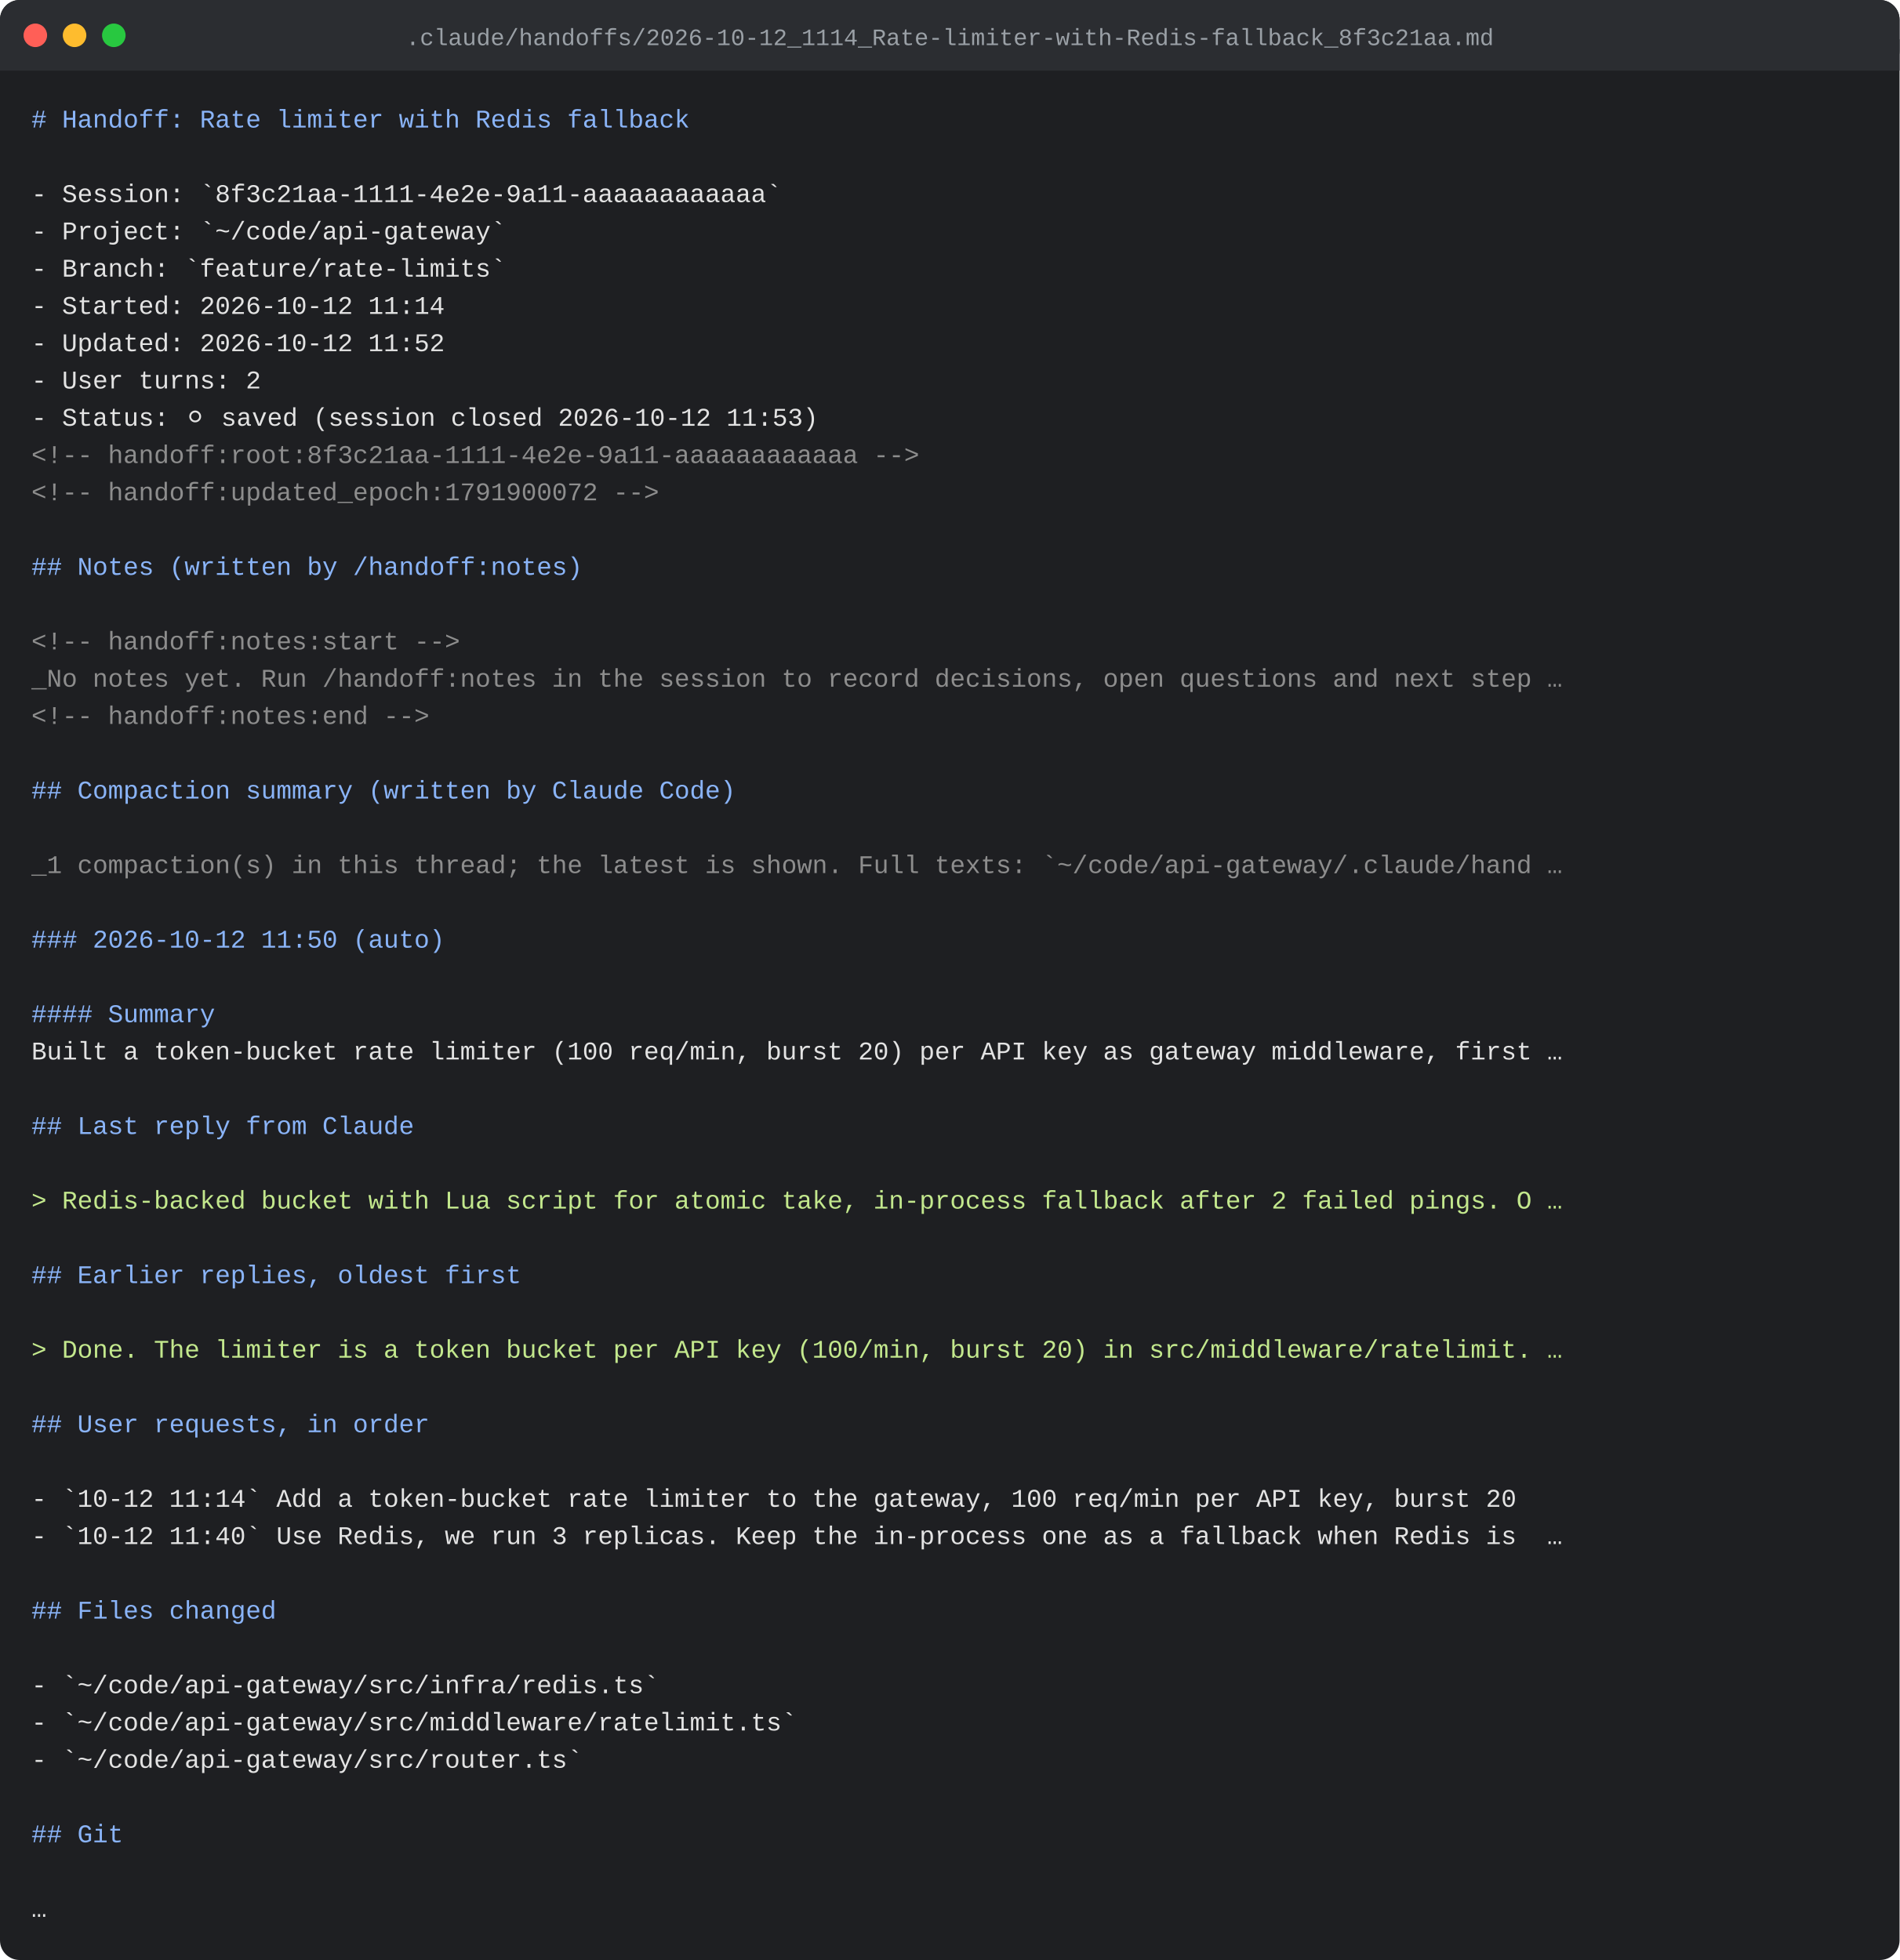
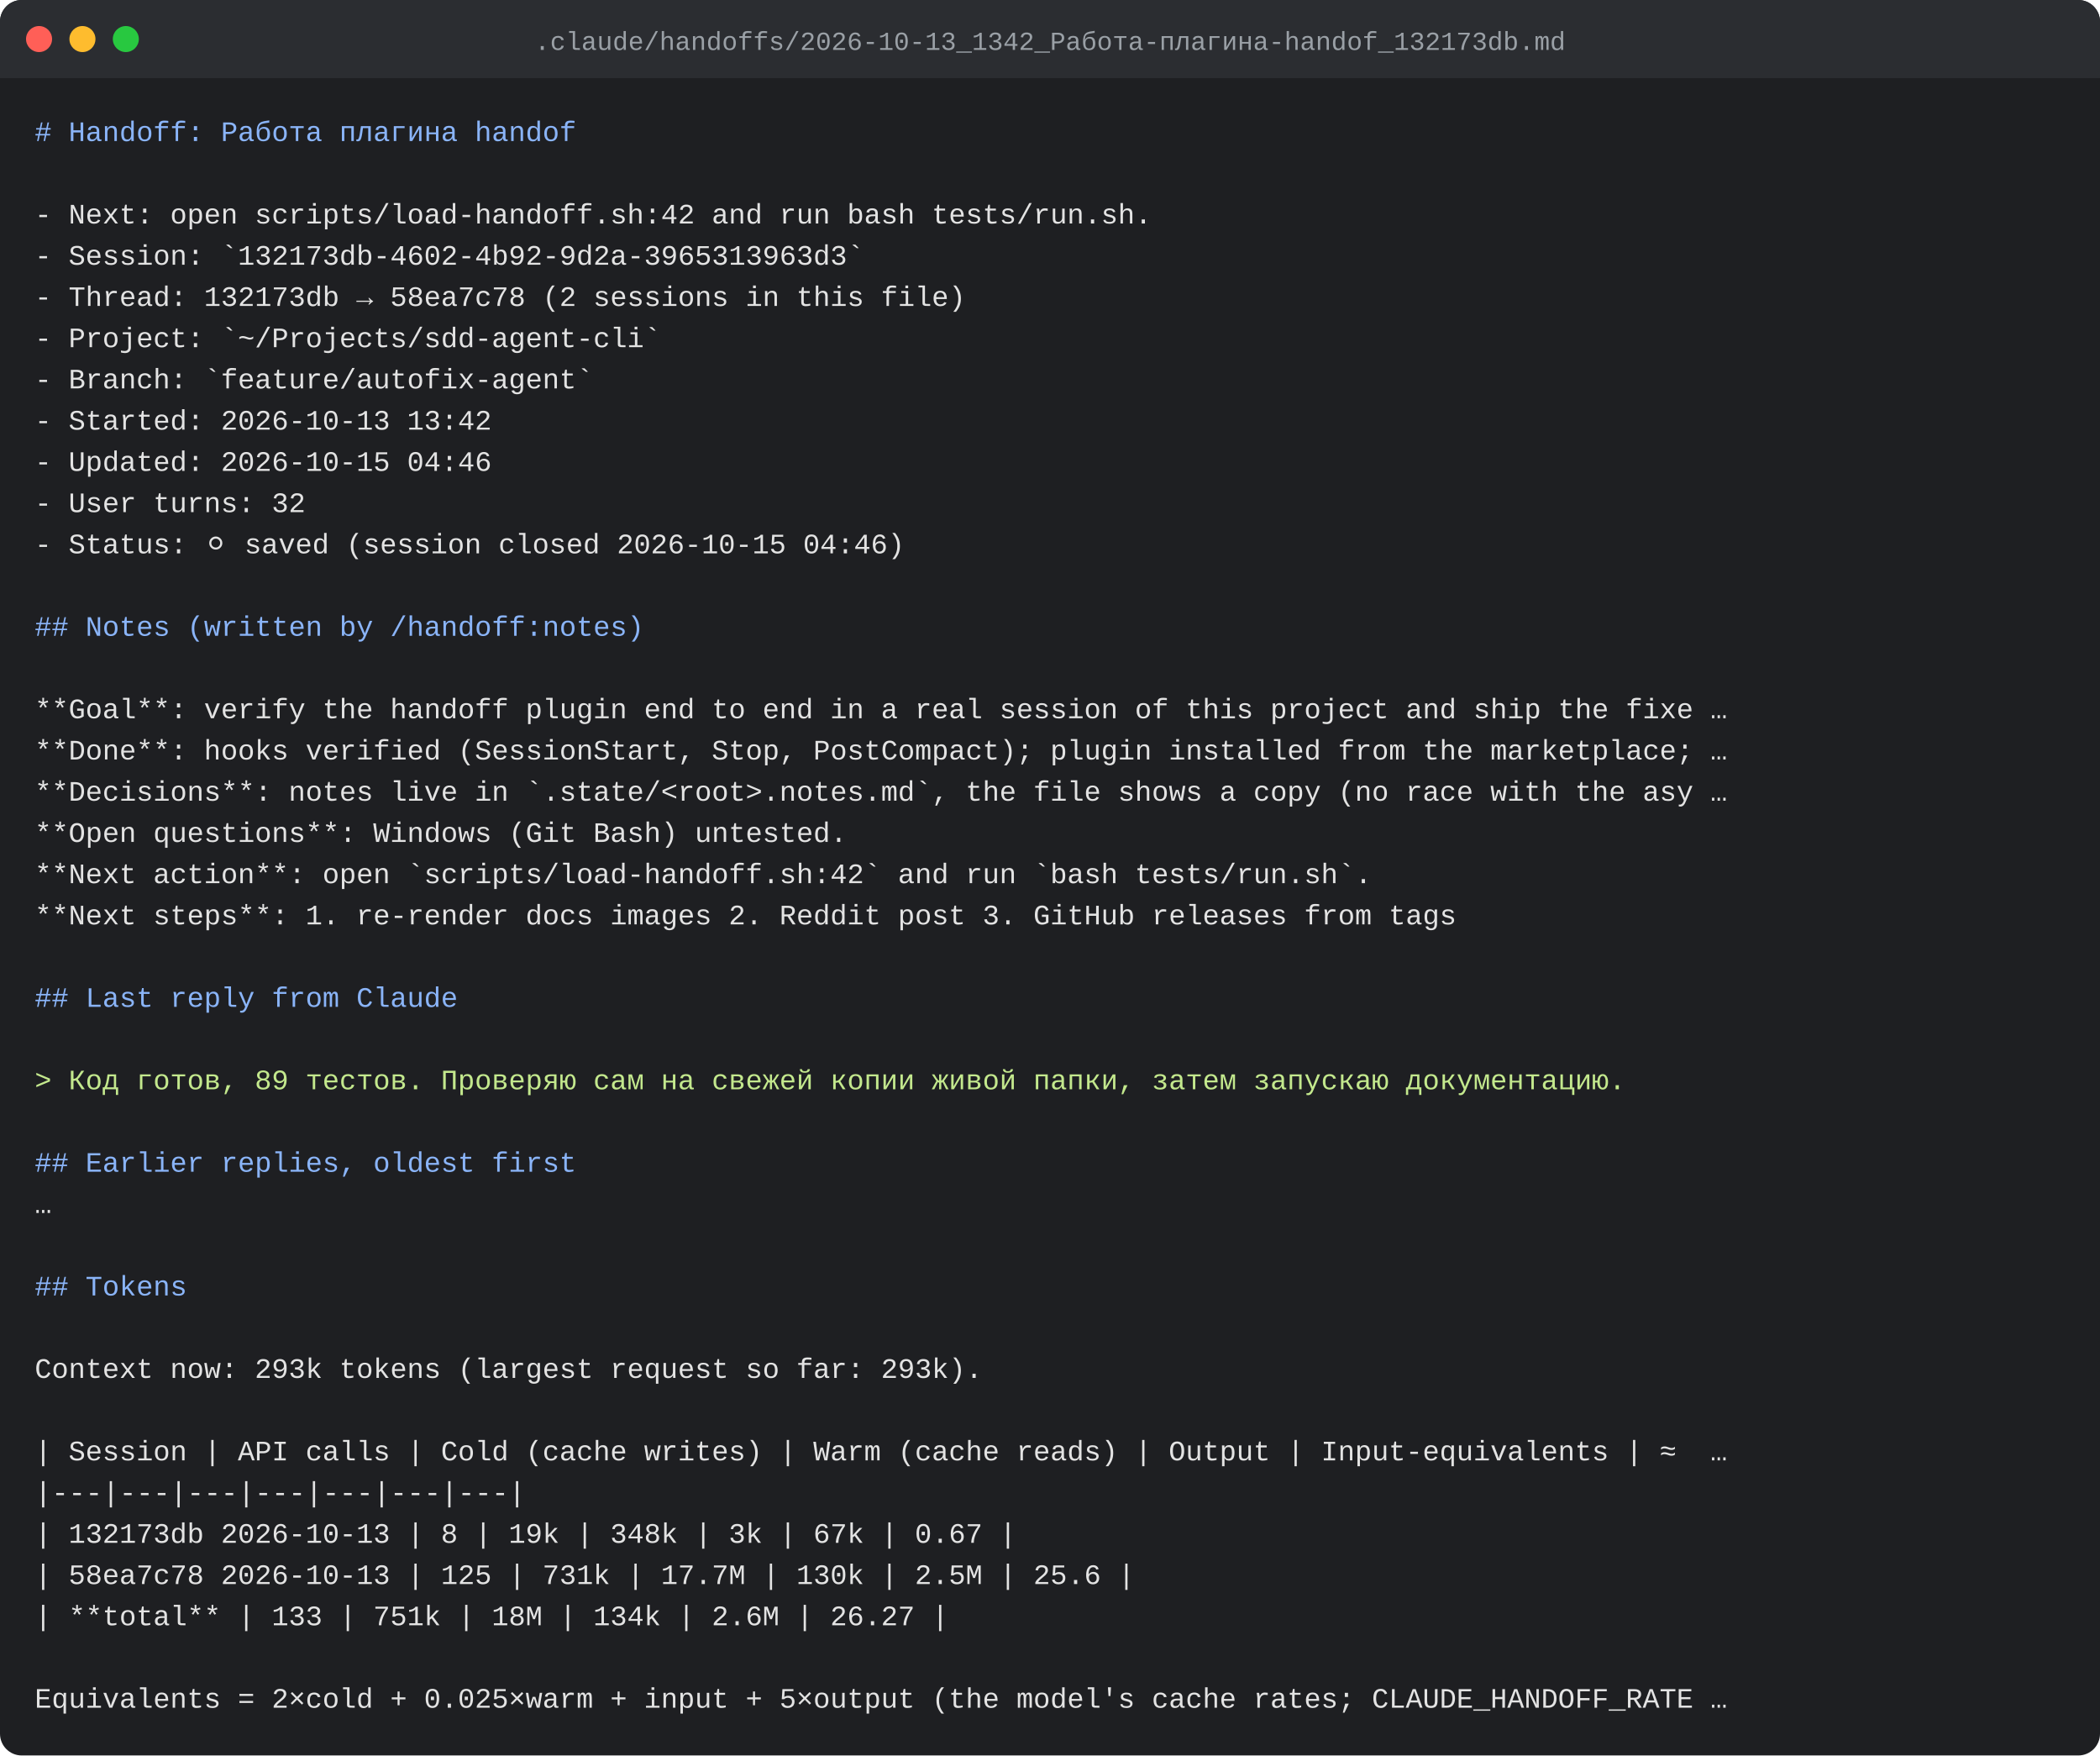
- <svg xmlns="http://www.w3.org/2000/svg" width="968" height="999" viewBox="0 0 968 999" font-family="SFMono-Regular, Menlo, Consolas, 'Liberation Mono', monospace" font-size="13">
-   <rect width="968" height="999" rx="10" fill="#1e1f22" />
+ <svg xmlns="http://www.w3.org/2000/svg" width="968" height="809" viewBox="0 0 968 809" font-family="SFMono-Regular, Menlo, Consolas, 'Liberation Mono', monospace" font-size="13">
+   <rect width="968" height="809" rx="10" fill="#1e1f22" />
  <rect width="968" height="36" rx="10" fill="#2b2d31" />
  <rect y="20" width="968" height="16" fill="#2b2d31" />
  <circle cx="18" cy="18" r="6" fill="#ff5f57" />
  <circle cx="38" cy="18" r="6" fill="#febc2e" />
  <circle cx="58" cy="18" r="6" fill="#28c840" />
-   <text x="484.0" y="23" text-anchor="middle" fill="#9aa0a6" font-size="12">.claude/handoffs/2026-10-12_1114_Rate-limiter-with-Redis-fallback_8f3c21aa.md</text>
-   <text x="16" y="65" fill="#8ab4f8" xml:space="preserve"># Handoff: Rate limiter with Redis fallback</text>
+   <text x="484.0" y="23" text-anchor="middle" fill="#9aa0a6" font-size="12">.claude/handoffs/2026-10-13_1342_Работа-плагина-handof_132173db.md</text>
+   <text x="16" y="65" fill="#8ab4f8" xml:space="preserve"># Handoff: Работа плагина handof</text>
  <text x="16" y="84" fill="#e3e3e3" xml:space="preserve" />
-   <text x="16" y="103" fill="#e3e3e3" xml:space="preserve">- Session: `8f3c21aa-1111-4e2e-9a11-aaaaaaaaaaaa`</text>
-   <text x="16" y="122" fill="#e3e3e3" xml:space="preserve">- Project: `~/code/api-gateway`</text>
-   <text x="16" y="141" fill="#e3e3e3" xml:space="preserve">- Branch: `feature/rate-limits`</text>
-   <text x="16" y="160" fill="#e3e3e3" xml:space="preserve">- Started: 2026-10-12 11:14</text>
-   <text x="16" y="179" fill="#e3e3e3" xml:space="preserve">- Updated: 2026-10-12 11:52</text>
-   <text x="16" y="198" fill="#e3e3e3" xml:space="preserve">- User turns: 2</text>
-   <text x="16" y="217" fill="#e3e3e3" xml:space="preserve">- Status: ⚪ saved (session closed 2026-10-12 11:53)</text>
-   <text x="16" y="236" fill="#8d8d8d" xml:space="preserve">&lt;!-- handoff:root:8f3c21aa-1111-4e2e-9a11-aaaaaaaaaaaa --&gt;</text>
-   <text x="16" y="255" fill="#8d8d8d" xml:space="preserve">&lt;!-- handoff:updated_epoch:1791900072 --&gt;</text>
+   <text x="16" y="103" fill="#e3e3e3" xml:space="preserve">- Next: open scripts/load-handoff.sh:42 and run bash tests/run.sh.</text>
+   <text x="16" y="122" fill="#e3e3e3" xml:space="preserve">- Session: `132173db-4602-4b92-9d2a-3965313963d3`</text>
+   <text x="16" y="141" fill="#e3e3e3" xml:space="preserve">- Thread: 132173db → 58ea7c78 (2 sessions in this file)</text>
+   <text x="16" y="160" fill="#e3e3e3" xml:space="preserve">- Project: `~/Projects/sdd-agent-cli`</text>
+   <text x="16" y="179" fill="#e3e3e3" xml:space="preserve">- Branch: `feature/autofix-agent`</text>
+   <text x="16" y="198" fill="#e3e3e3" xml:space="preserve">- Started: 2026-10-13 13:42</text>
+   <text x="16" y="217" fill="#e3e3e3" xml:space="preserve">- Updated: 2026-10-15 04:46</text>
+   <text x="16" y="236" fill="#e3e3e3" xml:space="preserve">- User turns: 32</text>
+   <text x="16" y="255" fill="#e3e3e3" xml:space="preserve">- Status: ⚪ saved (session closed 2026-10-15 04:46)</text>
  <text x="16" y="274" fill="#e3e3e3" xml:space="preserve" />
  <text x="16" y="293" fill="#8ab4f8" xml:space="preserve">## Notes (written by /handoff:notes)</text>
  <text x="16" y="312" fill="#e3e3e3" xml:space="preserve" />
-   <text x="16" y="331" fill="#8d8d8d" xml:space="preserve">&lt;!-- handoff:notes:start --&gt;</text>
-   <text x="16" y="350" fill="#8d8d8d" xml:space="preserve">_No notes yet. Run /handoff:notes in the session to record decisions, open questions and next step …</text>
-   <text x="16" y="369" fill="#8d8d8d" xml:space="preserve">&lt;!-- handoff:notes:end --&gt;</text>
-   <text x="16" y="388" fill="#e3e3e3" xml:space="preserve" />
-   <text x="16" y="407" fill="#8ab4f8" xml:space="preserve">## Compaction summary (written by Claude Code)</text>
-   <text x="16" y="426" fill="#e3e3e3" xml:space="preserve" />
-   <text x="16" y="445" fill="#8d8d8d" xml:space="preserve">_1 compaction(s) in this thread; the latest is shown. Full texts: `~/code/api-gateway/.claude/hand …</text>
-   <text x="16" y="464" fill="#e3e3e3" xml:space="preserve" />
-   <text x="16" y="483" fill="#8ab4f8" xml:space="preserve">### 2026-10-12 11:50 (auto)</text>
-   <text x="16" y="502" fill="#e3e3e3" xml:space="preserve" />
-   <text x="16" y="521" fill="#8ab4f8" xml:space="preserve">#### Summary</text>
-   <text x="16" y="540" fill="#e3e3e3" xml:space="preserve">Built a token-bucket rate limiter (100 req/min, burst 20) per API key as gateway middleware, first …</text>
-   <text x="16" y="559" fill="#e3e3e3" xml:space="preserve" />
-   <text x="16" y="578" fill="#8ab4f8" xml:space="preserve">## Last reply from Claude</text>
-   <text x="16" y="597" fill="#e3e3e3" xml:space="preserve" />
-   <text x="16" y="616" fill="#c3e88d" xml:space="preserve">&gt; Redis-backed bucket with Lua script for atomic take, in-process fallback after 2 failed pings. O …</text>
-   <text x="16" y="635" fill="#e3e3e3" xml:space="preserve" />
-   <text x="16" y="654" fill="#8ab4f8" xml:space="preserve">## Earlier replies, oldest first</text>
-   <text x="16" y="673" fill="#e3e3e3" xml:space="preserve" />
-   <text x="16" y="692" fill="#c3e88d" xml:space="preserve">&gt; Done. The limiter is a token bucket per API key (100/min, burst 20) in src/middleware/ratelimit. …</text>
-   <text x="16" y="711" fill="#e3e3e3" xml:space="preserve" />
-   <text x="16" y="730" fill="#8ab4f8" xml:space="preserve">## User requests, in order</text>
-   <text x="16" y="749" fill="#e3e3e3" xml:space="preserve" />
-   <text x="16" y="768" fill="#e3e3e3" xml:space="preserve">- `10-12 11:14` Add a token-bucket rate limiter to the gateway, 100 req/min per API key, burst 20</text>
-   <text x="16" y="787" fill="#e3e3e3" xml:space="preserve">- `10-12 11:40` Use Redis, we run 3 replicas. Keep the in-process one as a fallback when Redis is  …</text>
-   <text x="16" y="806" fill="#e3e3e3" xml:space="preserve" />
-   <text x="16" y="825" fill="#8ab4f8" xml:space="preserve">## Files changed</text>
-   <text x="16" y="844" fill="#e3e3e3" xml:space="preserve" />
-   <text x="16" y="863" fill="#e3e3e3" xml:space="preserve">- `~/code/api-gateway/src/infra/redis.ts`</text>
-   <text x="16" y="882" fill="#e3e3e3" xml:space="preserve">- `~/code/api-gateway/src/middleware/ratelimit.ts`</text>
-   <text x="16" y="901" fill="#e3e3e3" xml:space="preserve">- `~/code/api-gateway/src/router.ts`</text>
-   <text x="16" y="920" fill="#e3e3e3" xml:space="preserve" />
-   <text x="16" y="939" fill="#8ab4f8" xml:space="preserve">## Git</text>
-   <text x="16" y="958" fill="#e3e3e3" xml:space="preserve" />
-   <text x="16" y="977" fill="#e3e3e3" xml:space="preserve">…</text>
+   <text x="16" y="331" fill="#e3e3e3" xml:space="preserve">**Goal**: verify the handoff plugin end to end in a real session of this project and ship the fixe …</text>
+   <text x="16" y="350" fill="#e3e3e3" xml:space="preserve">**Done**: hooks verified (SessionStart, Stop, PostCompact); plugin installed from the marketplace; …</text>
+   <text x="16" y="369" fill="#e3e3e3" xml:space="preserve">**Decisions**: notes live in `.state/&lt;root&gt;.notes.md`, the file shows a copy (no race with the asy …</text>
+   <text x="16" y="388" fill="#e3e3e3" xml:space="preserve">**Open questions**: Windows (Git Bash) untested.</text>
+   <text x="16" y="407" fill="#e3e3e3" xml:space="preserve">**Next action**: open `scripts/load-handoff.sh:42` and run `bash tests/run.sh`.</text>
+   <text x="16" y="426" fill="#e3e3e3" xml:space="preserve">**Next steps**: 1. re-render docs images 2. Reddit post 3. GitHub releases from tags</text>
+   <text x="16" y="445" fill="#e3e3e3" xml:space="preserve" />
+   <text x="16" y="464" fill="#8ab4f8" xml:space="preserve">## Last reply from Claude</text>
+   <text x="16" y="483" fill="#e3e3e3" xml:space="preserve" />
+   <text x="16" y="502" fill="#c3e88d" xml:space="preserve">&gt; Код готов, 89 тестов. Проверяю сам на свежей копии живой папки, затем запускаю документацию.</text>
+   <text x="16" y="521" fill="#e3e3e3" xml:space="preserve" />
+   <text x="16" y="540" fill="#8ab4f8" xml:space="preserve">## Earlier replies, oldest first</text>
+   <text x="16" y="559" fill="#e3e3e3" xml:space="preserve">…</text>
+   <text x="16" y="578" fill="#e3e3e3" xml:space="preserve" />
+   <text x="16" y="597" fill="#8ab4f8" xml:space="preserve">## Tokens</text>
+   <text x="16" y="616" fill="#e3e3e3" xml:space="preserve" />
+   <text x="16" y="635" fill="#e3e3e3" xml:space="preserve">Context now: 293k tokens (largest request so far: 293k).</text>
+   <text x="16" y="654" fill="#e3e3e3" xml:space="preserve" />
+   <text x="16" y="673" fill="#e3e3e3" xml:space="preserve">| Session | API calls | Cold (cache writes) | Warm (cache reads) | Output | Input-equivalents | ≈  …</text>
+   <text x="16" y="692" fill="#e3e3e3" xml:space="preserve">|---|---|---|---|---|---|---|</text>
+   <text x="16" y="711" fill="#e3e3e3" xml:space="preserve">| 132173db 2026-10-13 | 8 | 19k | 348k | 3k | 67k | 0.67 |</text>
+   <text x="16" y="730" fill="#e3e3e3" xml:space="preserve">| 58ea7c78 2026-10-13 | 125 | 731k | 17.7M | 130k | 2.5M | 25.6 |</text>
+   <text x="16" y="749" fill="#e3e3e3" xml:space="preserve">| **total** | 133 | 751k | 18M | 134k | 2.6M | 26.27 |</text>
+   <text x="16" y="768" fill="#e3e3e3" xml:space="preserve" />
+   <text x="16" y="787" fill="#e3e3e3" xml:space="preserve">Equivalents = 2×cold + 0.025×warm + input + 5×output (the model's cache rates; CLAUDE_HANDOFF_RATE …</text>
</svg>
